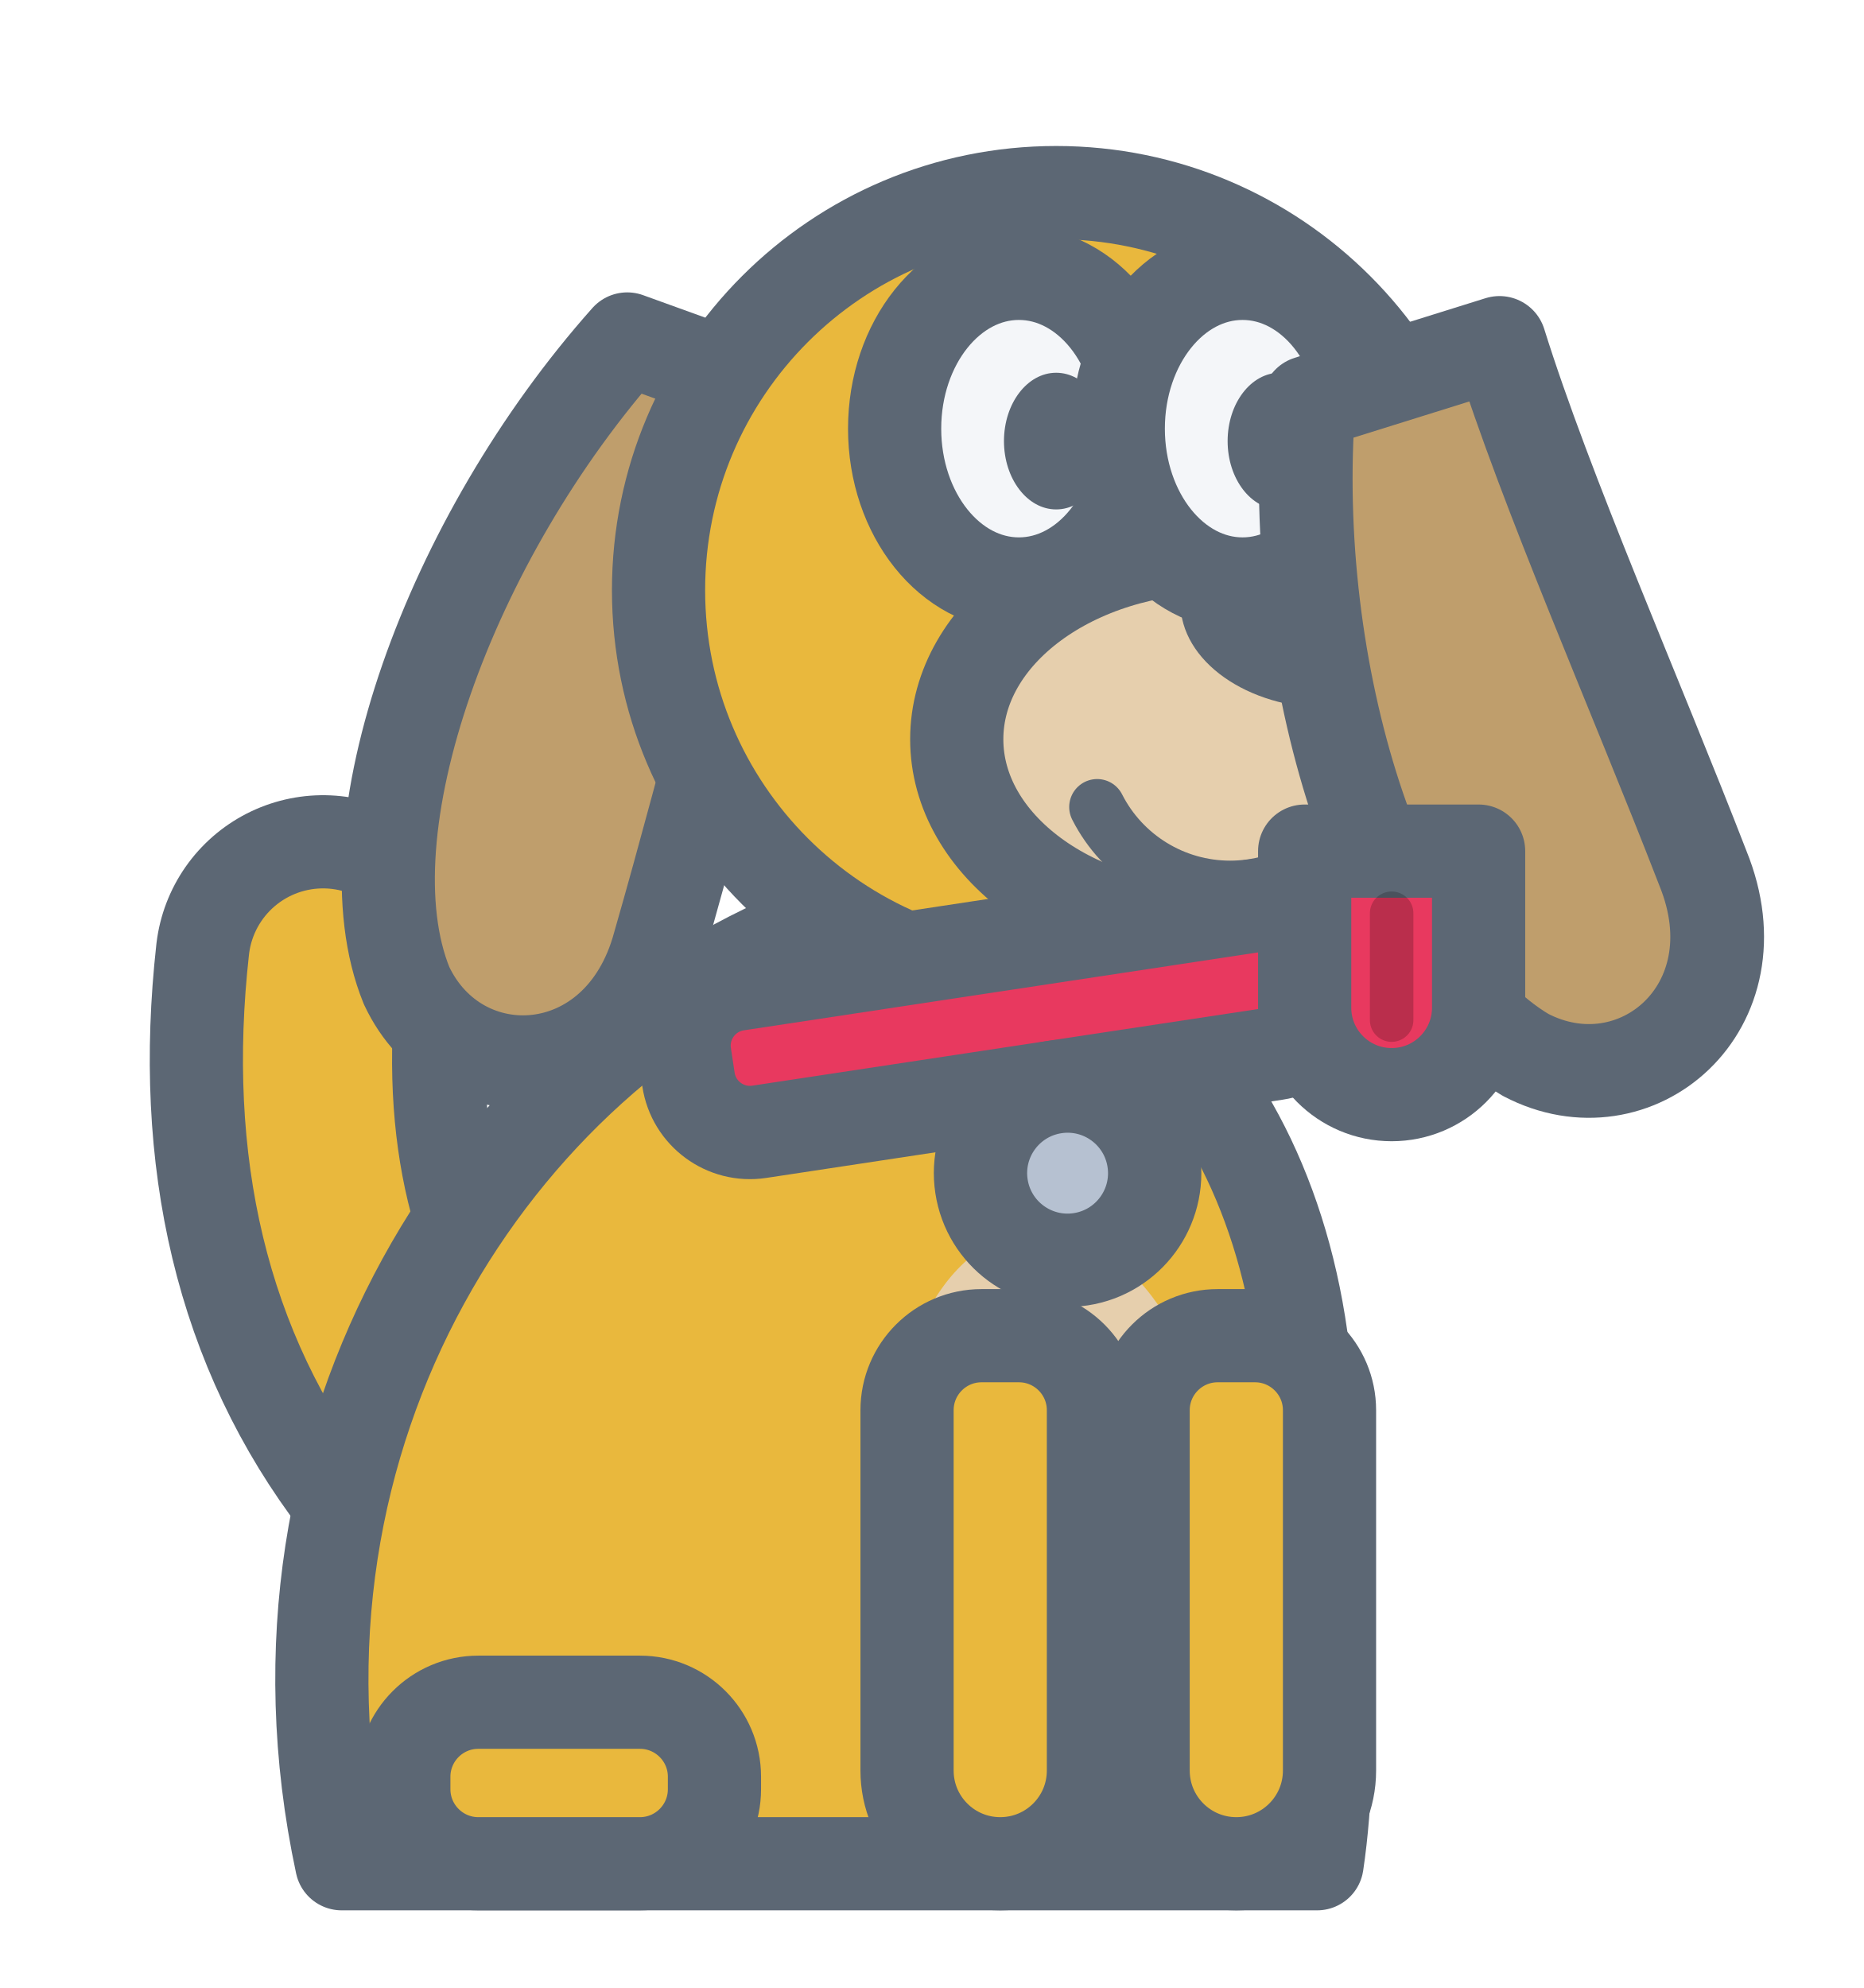
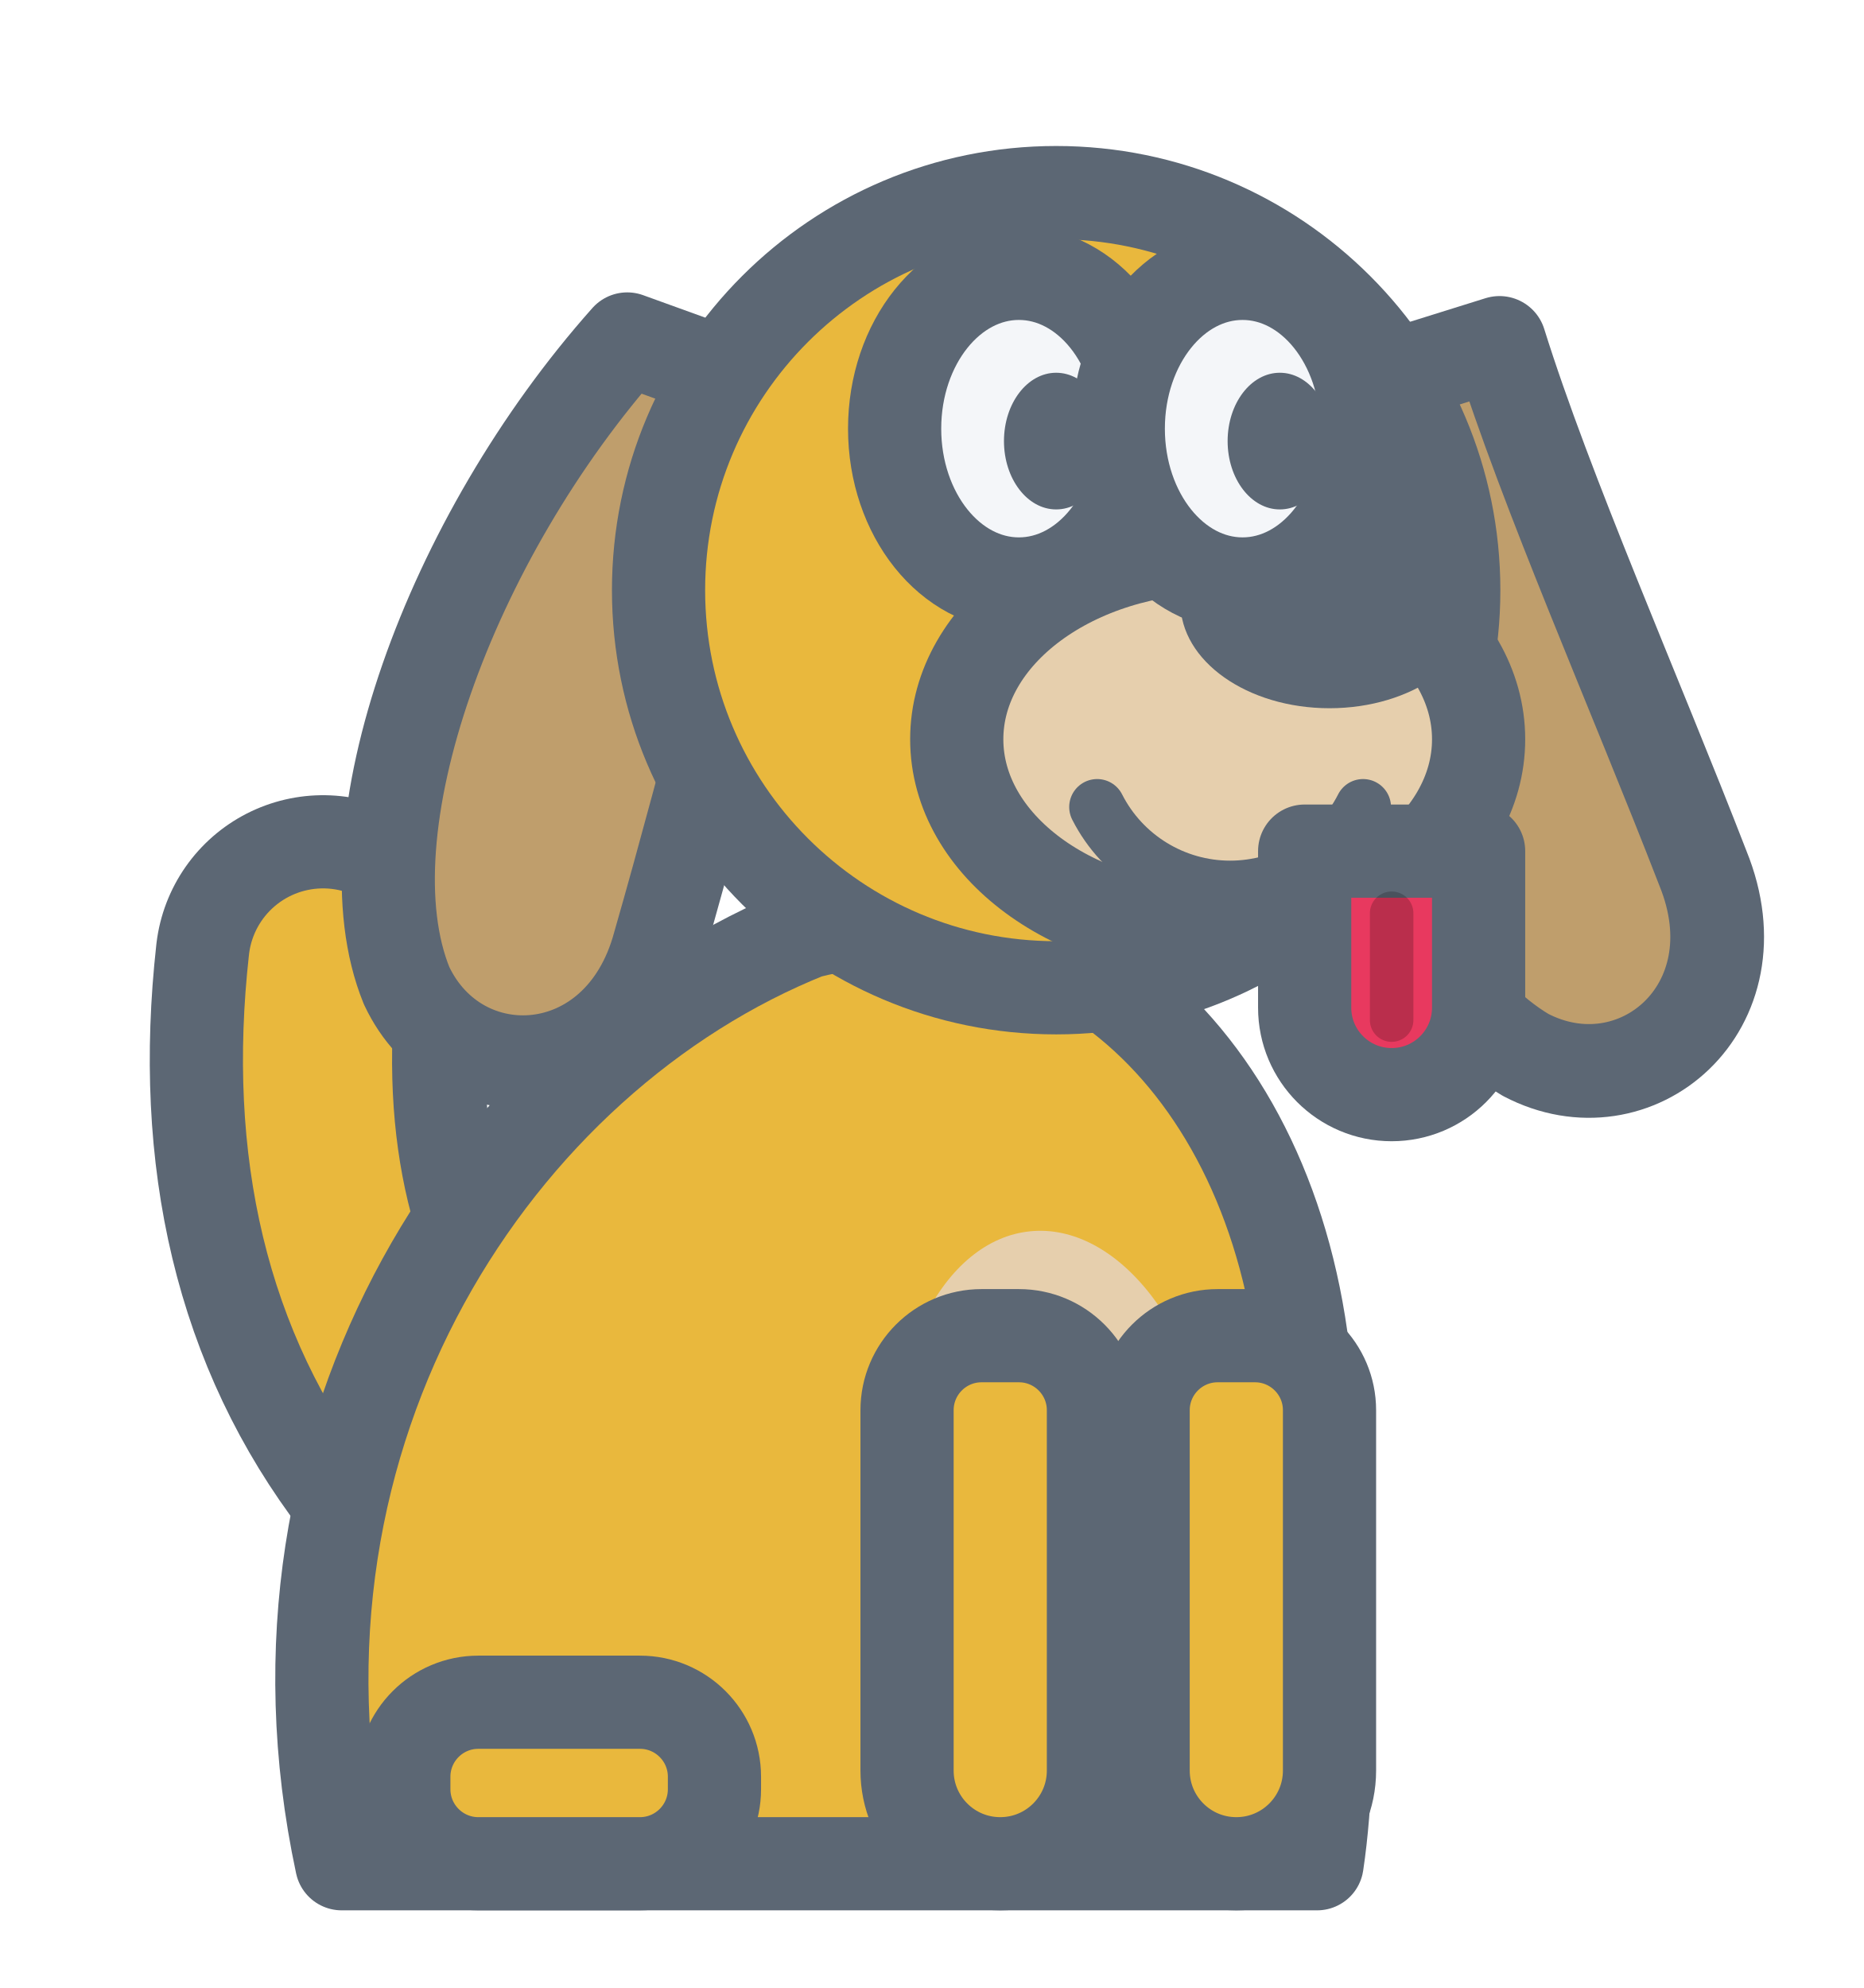
<svg xmlns="http://www.w3.org/2000/svg" viewBox="-14 -30 30 32" width="30" height="32">
  <path d="M-7 -7Q-9.3 -10 -8.8 -14.5" fill="none" stroke="#5c6774" stroke-width="5.4" stroke-linecap="round" stroke-linejoin="round" />
  <path d="M-7 -7Q-9.3 -10 -8.8 -14.5" fill="none" stroke="#e9b83d" stroke-width="2.4" stroke-linecap="round" stroke-linejoin="round" />
  <path d="M-1.6 0C-3.2 4 -3.2 9 -1.4 11C0 12.4 2.4 11.4 2.2 9C2 6 1.6 2.5 1.6 0Z" fill="rgb(191, 158, 108)" transform="matrix(0.94 0.34 -0.34 0.94 -2.4 -24)" />
  <path d="M-1.6 0C-3.2 4 -3.2 9 -1.4 11C0 12.4 2.4 11.4 2.2 9C2 6 1.6 2.5 1.6 0Z" fill="none" stroke="#5c6774" stroke-width="1.5" stroke-linecap="round" stroke-linejoin="round" transform="matrix(0.94 0.34 -0.34 0.94 -2.4 -24)" />
+   <path d="M-1.6 0C-3.2 4 -3.2 9 -1.4 11C0 12.4 2.4 11.4 2.2 9C2 6 1.6 2.5 1.6 0Z" fill="rgb(191, 158, 108)" transform="matrix(0.96 -0.3 0.3 0.96 8.6 -24)" />
+   <path d="M-1.6 0C-3.2 4 -3.2 9 -1.4 11C0 12.4 2.4 11.4 2.2 9C2 6 1.6 2.5 1.6 0Z" fill="none" stroke="#5c6774" stroke-width="1.5" stroke-linecap="round" stroke-linejoin="round" transform="matrix(0.96 -0.3 0.3 0.96 8.6 -24)" />
  <path d="M-8.5 0C-10 -7 -6 -13 -1 -15C3 -16 6.5 -13 7 -8C7.3 -5 7.5 -2 7.2 0Z" fill="#e9b83d" />
  <path d="M-8.5 0C-10 -7 -6 -13 -1 -15C3 -16 6.5 -13 7 -8C7.3 -5 7.5 -2 7.2 0Z" fill="none" stroke="#5c6774" stroke-width="1.5" stroke-linecap="round" stroke-linejoin="round" />
  <path d="M5.59 -6.26A2.6 4.2 -5.73 0 1 3.42 -1.82A2.6 4.2 -5.73 0 1 0.41 -5.74A2.6 4.2 -5.73 0 1 2.58 -10.18A2.6 4.2 -5.73 0 1 5.59 -6.26" fill="rgb(230, 207, 173)" />
  <path d="M-6.3 -2.6H-3.7A1.2 1.2 0 0 1 -2.5 -1.4V-1.2A1.2 1.2 0 0 1 -3.7 0H-6.3A1.2 1.2 0 0 1 -7.5 -1.2V-1.4A1.2 1.2 0 0 1 -6.3 -2.6Z" fill="#e9b83d" />
  <path d="M-6.3 -2.6H-3.7A1.2 1.2 0 0 1 -2.5 -1.4V-1.2A1.2 1.2 0 0 1 -3.7 0H-6.3A1.2 1.2 0 0 1 -7.5 -1.2V-1.4A1.2 1.2 0 0 1 -6.3 -2.6Z" fill="none" stroke="#5c6774" stroke-width="1.5" stroke-linecap="round" stroke-linejoin="round" />
  <path d="M1.8 -8.5H2.4A1.2 1.2 0 0 1 3.6 -7.3V-1.5A1.5 1.5 0 0 1 2.1 0H2.1A1.5 1.5 0 0 1 0.6 -1.5V-7.3A1.2 1.2 0 0 1 1.8 -8.5Z" fill="#e9b83d" />
  <path d="M1.8 -8.5H2.4A1.2 1.2 0 0 1 3.6 -7.3V-1.5A1.5 1.5 0 0 1 2.1 0H2.1A1.5 1.5 0 0 1 0.6 -1.5V-7.3A1.2 1.2 0 0 1 1.8 -8.5Z" fill="none" stroke="#5c6774" stroke-width="1.5" stroke-linecap="round" stroke-linejoin="round" />
  <path d="M5.6 -8.5H6.2A1.2 1.2 0 0 1 7.4 -7.3V-1.5A1.5 1.5 0 0 1 5.9 0H5.9A1.5 1.5 0 0 1 4.4 -1.5V-7.3A1.2 1.2 0 0 1 5.6 -8.5Z" fill="#e9b83d" />
  <path d="M5.6 -8.5H6.2A1.2 1.2 0 0 1 7.4 -7.3V-1.5A1.5 1.5 0 0 1 5.9 0H5.9A1.5 1.5 0 0 1 4.4 -1.5V-7.3A1.2 1.2 0 0 1 5.6 -8.5Z" fill="none" stroke="#5c6774" stroke-width="1.5" stroke-linecap="round" stroke-linejoin="round" />
  <path d="M9.4 -20.5A6.4 6.4 0 0 1 3 -14.1A6.4 6.4 0 0 1 -3.4 -20.5A6.4 6.4 0 0 1 3 -26.9A6.4 6.4 0 0 1 9.4 -20.5" fill="#e9b83d" />
  <path d="M9.4 -20.5A6.4 6.4 0 0 1 3 -14.1A6.4 6.4 0 0 1 -3.4 -20.5A6.4 6.4 0 0 1 3 -26.9A6.4 6.4 0 0 1 9.4 -20.5" fill="none" stroke="#5c6774" stroke-width="1.5" stroke-linecap="round" stroke-linejoin="round" />
  <path d="M9.8 -18.1A4.2 3.1 0 0 1 5.6 -15A4.2 3.1 0 0 1 1.4 -18.1A4.2 3.1 0 0 1 5.6 -21.2A4.2 3.1 0 0 1 9.8 -18.1" fill="rgb(230, 207, 173)" />
  <path d="M9.8 -18.1A4.2 3.1 0 0 1 5.6 -15A4.2 3.1 0 0 1 1.4 -18.1A4.2 3.1 0 0 1 5.6 -21.2A4.2 3.1 0 0 1 9.8 -18.1" fill="none" stroke="#5c6774" stroke-width="1.5" stroke-linecap="round" stroke-linejoin="round" />
  <path d="M7.94 -17.01A2.4 2.4 0 0 1 3.66 -17.01" fill="none" stroke="#5c6774" stroke-width="0.9" stroke-linecap="round" stroke-linejoin="round" />
  <path d="M9.8 -20.3A2.4 1.7 0 0 1 7.4 -18.6A2.4 1.7 0 0 1 5 -20.3A2.4 1.7 0 0 1 7.4 -22A2.4 1.7 0 0 1 9.8 -20.3" fill="#5c6774" />
  <path d="M7.5 -20.9A0.9 0.5 0 0 1 6.6 -20.4A0.9 0.5 0 0 1 5.7 -20.9A0.9 0.5 0 0 1 6.6 -21.4A0.9 0.5 0 0 1 7.5 -20.9" fill="#f4f6f9" />
  <path d="M4.4 -23.1A2 2.5 0 0 1 2.4 -20.6A2 2.5 0 0 1 0.4 -23.1A2 2.5 0 0 1 2.4 -25.6A2 2.5 0 0 1 4.4 -23.1" fill="#f4f6f9" />
  <path d="M4.4 -23.1A2 2.5 0 0 1 2.4 -20.6A2 2.5 0 0 1 0.4 -23.1A2 2.5 0 0 1 2.4 -25.6A2 2.5 0 0 1 4.4 -23.1" fill="none" stroke="#5c6774" stroke-width="1.5" stroke-linecap="round" stroke-linejoin="round" />
  <path d="M3.84 -22.9A0.84 1.1 0 0 1 3 -21.8A0.84 1.1 0 0 1 2.16 -22.9A0.84 1.1 0 0 1 3 -24A0.84 1.1 0 0 1 3.84 -22.9" fill="#5c6774" />
  <path d="M8 -23.1A2 2.5 0 0 1 6 -20.6A2 2.5 0 0 1 4 -23.1A2 2.5 0 0 1 6 -25.6A2 2.5 0 0 1 8 -23.1" fill="#f4f6f9" />
  <path d="M8 -23.1A2 2.5 0 0 1 6 -20.6A2 2.5 0 0 1 4 -23.1A2 2.5 0 0 1 6 -25.6A2 2.5 0 0 1 8 -23.1" fill="none" stroke="#5c6774" stroke-width="1.5" stroke-linecap="round" stroke-linejoin="round" />
  <path d="M7.44 -22.9A0.84 1.1 0 0 1 6.6 -21.8A0.84 1.1 0 0 1 5.76 -22.9A0.84 1.1 0 0 1 6.6 -24A0.84 1.1 0 0 1 7.44 -22.9" fill="#5c6774" />
-   <path d="M-1.6 0C-3.2 4 -3.2 9 -1.4 11C0 12.4 2.4 11.4 2.2 9C2 6 1.6 2.5 1.6 0Z" fill="rgb(191, 158, 108)" transform="matrix(0.96 -0.3 0.3 0.96 8.6 -24)" />
-   <path d="M-1.6 0C-3.2 4 -3.2 9 -1.4 11C0 12.4 2.4 11.4 2.2 9C2 6 1.6 2.5 1.6 0Z" fill="none" stroke="#5c6774" stroke-width="1.5" stroke-linecap="round" stroke-linejoin="round" transform="matrix(0.96 -0.3 0.3 0.96 8.6 -24)" />
-   <path d="M-4.2 -1.2H4.2A1 1 0 0 1 5.2 -0.2V0.2A1 1 0 0 1 4.2 1.2H-4.2A1 1 0 0 1 -5.2 0.2V-0.2A1 1 0 0 1 -4.2 -1.2Z" fill="#e8395f" transform="matrix(0.99 -0.15 0.15 0.99 2.2 -13.6)" />
-   <path d="M-4.2 -1.2H4.2A1 1 0 0 1 5.2 -0.2V0.2A1 1 0 0 1 4.2 1.2H-4.2A1 1 0 0 1 -5.2 0.2V-0.2A1 1 0 0 1 -4.2 -1.2Z" fill="none" stroke="#5c6774" stroke-width="1.5" stroke-linecap="round" stroke-linejoin="round" transform="matrix(0.99 -0.15 0.15 0.99 2.2 -13.6)" />
-   <path d="M2 2.6A1.4 1.4 0 0 1 0.6 4A1.4 1.4 0 0 1 -0.8 2.6A1.4 1.4 0 0 1 0.6 1.2A1.4 1.4 0 0 1 2 2.6" fill="#b6c1d1" transform="matrix(0.99 -0.15 0.15 0.99 2.2 -13.6)" />
-   <path d="M2 2.6A1.4 1.4 0 0 1 0.6 4A1.4 1.4 0 0 1 -0.8 2.6A1.4 1.4 0 0 1 0.6 1.2A1.4 1.4 0 0 1 2 2.6" fill="none" stroke="#5c6774" stroke-width="1.5" stroke-linecap="round" stroke-linejoin="round" transform="matrix(0.99 -0.15 0.15 0.99 2.2 -13.6)" />
  <path d="M7 -16.3H9.8A0 0 0 0 1 9.8 -16.3V-13.78A1.4 1.4 0 0 1 8.4 -12.38H8.4A1.4 1.4 0 0 1 7 -13.78V-16.3A0 0 0 0 1 7 -16.3Z" fill="#e8395f" />
  <path d="M7 -16.3H9.8A0 0 0 0 1 9.8 -16.3V-13.78A1.4 1.4 0 0 1 8.4 -12.38H8.4A1.4 1.4 0 0 1 7 -13.78V-16.3A0 0 0 0 1 7 -16.3Z" fill="none" stroke="#5c6774" stroke-width="1.5" stroke-linecap="round" stroke-linejoin="round" />
  <path d="M8.4 -15.3L8.4 -13.58" fill="none" stroke="rgba(0, 0, 0, 0.2)" stroke-width="0.7" stroke-linecap="round" stroke-linejoin="round" />
</svg>
